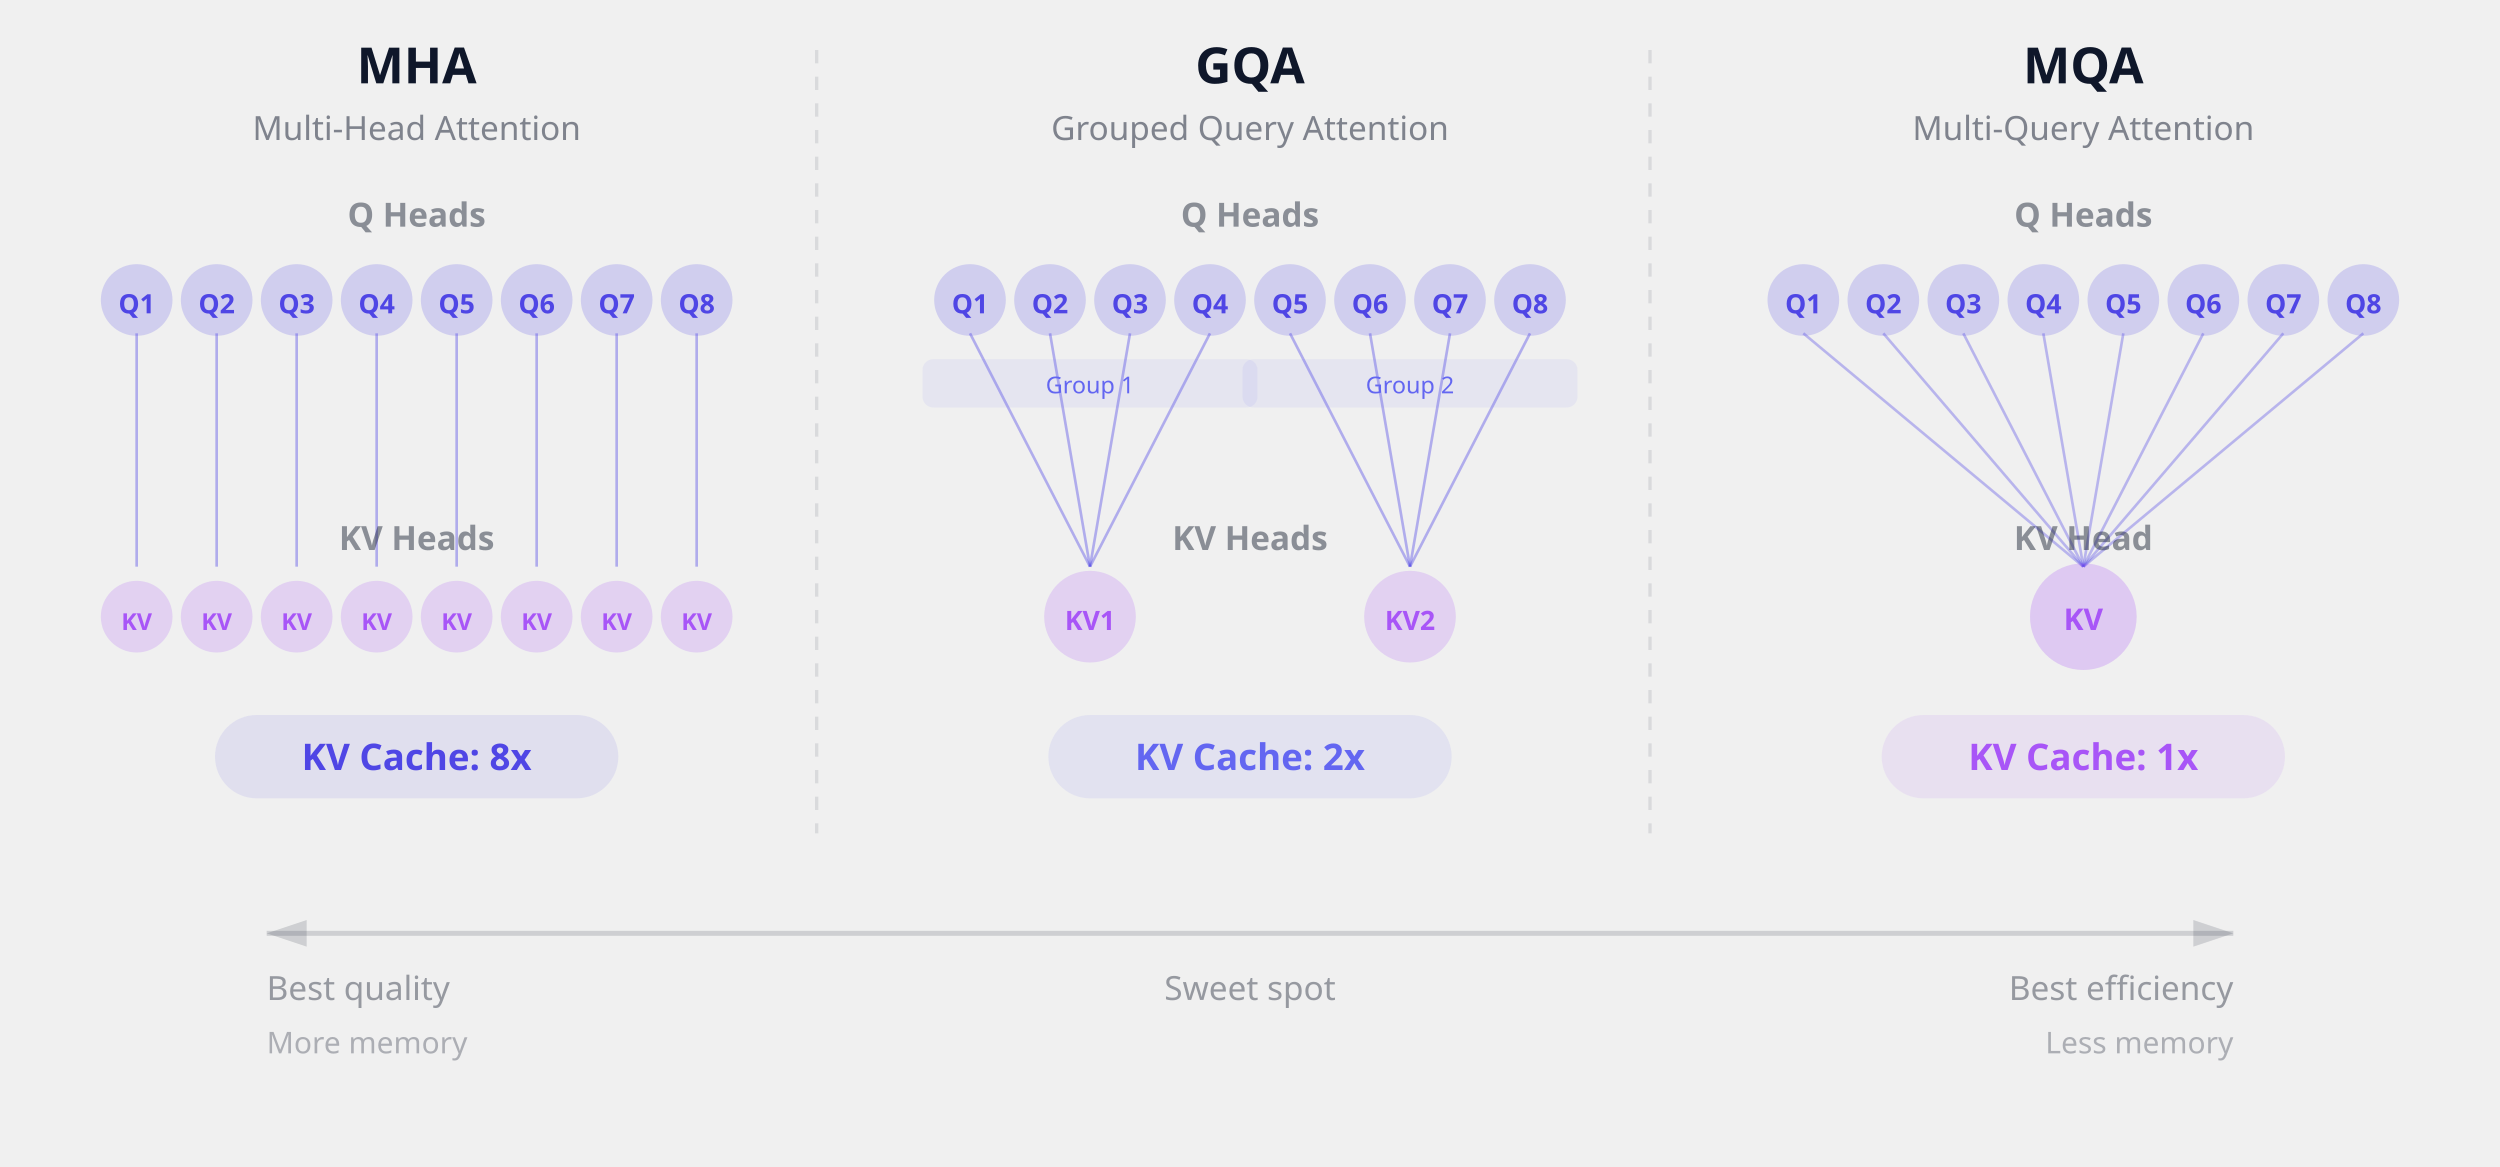
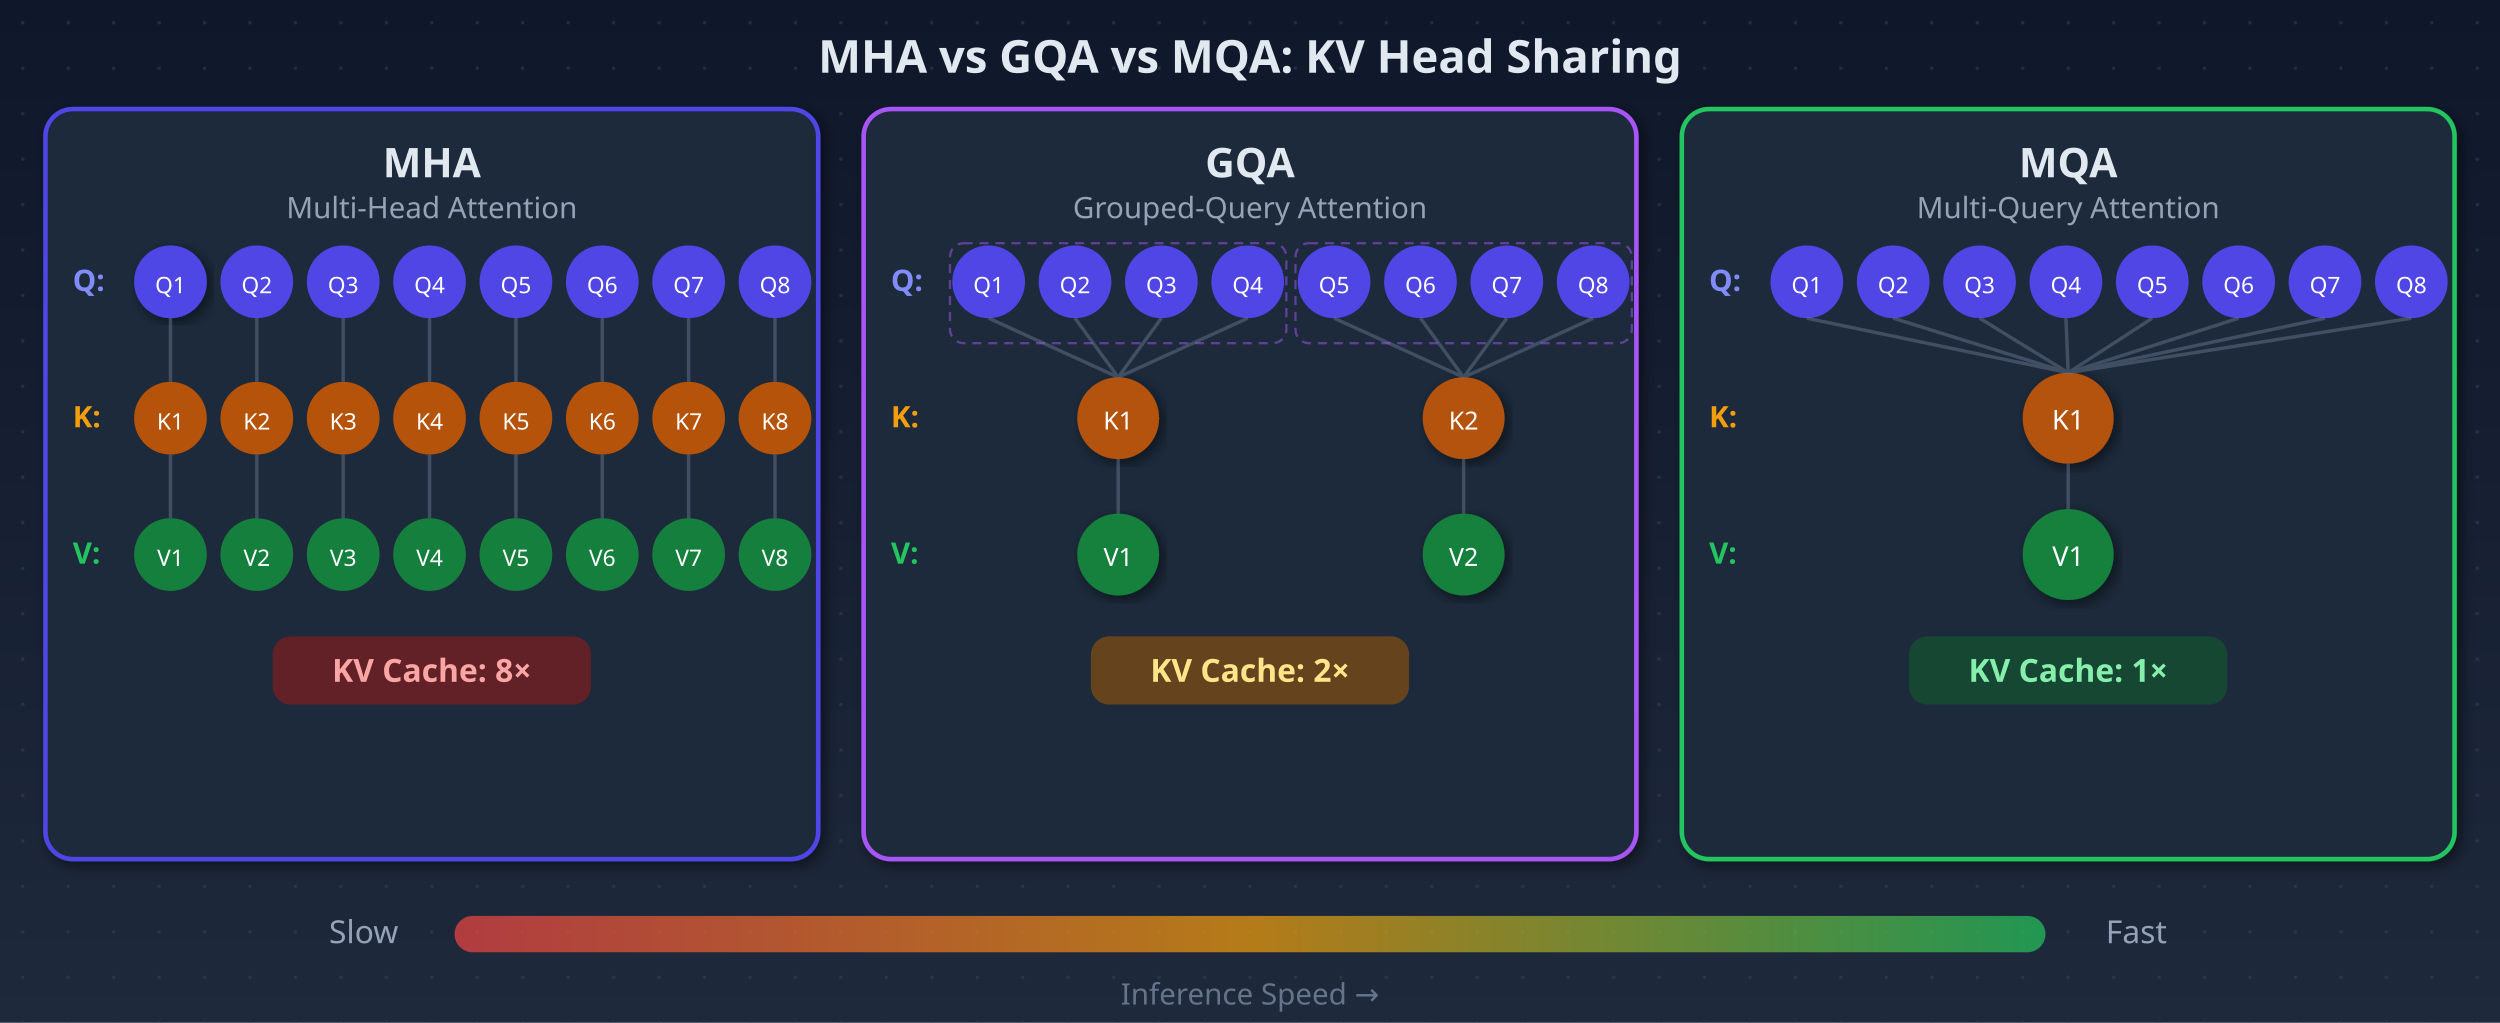
- <svg xmlns="http://www.w3.org/2000/svg" viewBox="0 0 750 350" width="750" height="350">
-   <g transform="translate(25, 0)">
-     <text x="100" y="25" text-anchor="middle" font-family="system-ui,sans-serif" font-size="15" font-weight="700" fill="#0f172a">MHA</text>
-     <text x="100" y="42" text-anchor="middle" font-family="system-ui,sans-serif" font-size="10" fill="rgba(15,23,42,0.5)">Multi-Head Attention</text>
-     <text x="100" y="68" text-anchor="middle" font-family="system-ui,sans-serif" font-size="10" fill="rgba(15,23,42,0.45)" font-weight="600">Q Heads</text>
-     <g>
-       <circle cx="16" cy="90" r="10" fill="#4f46e5" opacity="0.2" stroke="#4f46e5" stroke-width="1.5" />
-       <text x="16" y="94" text-anchor="middle" font-family="system-ui,sans-serif" font-size="8" font-weight="600" fill="#4f46e5">Q1</text>
-       <circle cx="40" cy="90" r="10" fill="#4f46e5" opacity="0.2" stroke="#4f46e5" stroke-width="1.5" />
-       <text x="40" y="94" text-anchor="middle" font-family="system-ui,sans-serif" font-size="8" font-weight="600" fill="#4f46e5">Q2</text>
-       <circle cx="64" cy="90" r="10" fill="#4f46e5" opacity="0.2" stroke="#4f46e5" stroke-width="1.5" />
-       <text x="64" y="94" text-anchor="middle" font-family="system-ui,sans-serif" font-size="8" font-weight="600" fill="#4f46e5">Q3</text>
-       <circle cx="88" cy="90" r="10" fill="#4f46e5" opacity="0.2" stroke="#4f46e5" stroke-width="1.5" />
-       <text x="88" y="94" text-anchor="middle" font-family="system-ui,sans-serif" font-size="8" font-weight="600" fill="#4f46e5">Q4</text>
-       <circle cx="112" cy="90" r="10" fill="#4f46e5" opacity="0.2" stroke="#4f46e5" stroke-width="1.5" />
-       <text x="112" y="94" text-anchor="middle" font-family="system-ui,sans-serif" font-size="8" font-weight="600" fill="#4f46e5">Q5</text>
-       <circle cx="136" cy="90" r="10" fill="#4f46e5" opacity="0.2" stroke="#4f46e5" stroke-width="1.5" />
-       <text x="136" y="94" text-anchor="middle" font-family="system-ui,sans-serif" font-size="8" font-weight="600" fill="#4f46e5">Q6</text>
-       <circle cx="160" cy="90" r="10" fill="#4f46e5" opacity="0.2" stroke="#4f46e5" stroke-width="1.5" />
-       <text x="160" y="94" text-anchor="middle" font-family="system-ui,sans-serif" font-size="8" font-weight="600" fill="#4f46e5">Q7</text>
-       <circle cx="184" cy="90" r="10" fill="#4f46e5" opacity="0.2" stroke="#4f46e5" stroke-width="1.5" />
-       <text x="184" y="94" text-anchor="middle" font-family="system-ui,sans-serif" font-size="8" font-weight="600" fill="#4f46e5">Q8</text>
-     </g>
-     <line x1="16" y1="100" x2="16" y2="170" stroke="#4f46e5" stroke-width="0.8" opacity="0.4" />
-     <line x1="40" y1="100" x2="40" y2="170" stroke="#4f46e5" stroke-width="0.8" opacity="0.4" />
-     <line x1="64" y1="100" x2="64" y2="170" stroke="#4f46e5" stroke-width="0.8" opacity="0.4" />
-     <line x1="88" y1="100" x2="88" y2="170" stroke="#4f46e5" stroke-width="0.8" opacity="0.4" />
-     <line x1="112" y1="100" x2="112" y2="170" stroke="#4f46e5" stroke-width="0.8" opacity="0.4" />
-     <line x1="136" y1="100" x2="136" y2="170" stroke="#4f46e5" stroke-width="0.8" opacity="0.4" />
-     <line x1="160" y1="100" x2="160" y2="170" stroke="#4f46e5" stroke-width="0.8" opacity="0.4" />
-     <line x1="184" y1="100" x2="184" y2="170" stroke="#4f46e5" stroke-width="0.8" opacity="0.4" />
-     <text x="100" y="165" text-anchor="middle" font-family="system-ui,sans-serif" font-size="10" fill="rgba(15,23,42,0.45)" font-weight="600">KV Heads</text>
-     <g>
-       <circle cx="16" cy="185" r="10" fill="#a855f7" opacity="0.2" stroke="#a855f7" stroke-width="1.5" />
-       <text x="16" y="189" text-anchor="middle" font-family="system-ui,sans-serif" font-size="7" font-weight="600" fill="#a855f7">KV</text>
-       <circle cx="40" cy="185" r="10" fill="#a855f7" opacity="0.2" stroke="#a855f7" stroke-width="1.5" />
-       <text x="40" y="189" text-anchor="middle" font-family="system-ui,sans-serif" font-size="7" font-weight="600" fill="#a855f7">KV</text>
-       <circle cx="64" cy="185" r="10" fill="#a855f7" opacity="0.2" stroke="#a855f7" stroke-width="1.5" />
-       <text x="64" y="189" text-anchor="middle" font-family="system-ui,sans-serif" font-size="7" font-weight="600" fill="#a855f7">KV</text>
-       <circle cx="88" cy="185" r="10" fill="#a855f7" opacity="0.2" stroke="#a855f7" stroke-width="1.5" />
-       <text x="88" y="189" text-anchor="middle" font-family="system-ui,sans-serif" font-size="7" font-weight="600" fill="#a855f7">KV</text>
-       <circle cx="112" cy="185" r="10" fill="#a855f7" opacity="0.2" stroke="#a855f7" stroke-width="1.5" />
-       <text x="112" y="189" text-anchor="middle" font-family="system-ui,sans-serif" font-size="7" font-weight="600" fill="#a855f7">KV</text>
-       <circle cx="136" cy="185" r="10" fill="#a855f7" opacity="0.2" stroke="#a855f7" stroke-width="1.5" />
-       <text x="136" y="189" text-anchor="middle" font-family="system-ui,sans-serif" font-size="7" font-weight="600" fill="#a855f7">KV</text>
-       <circle cx="160" cy="185" r="10" fill="#a855f7" opacity="0.2" stroke="#a855f7" stroke-width="1.5" />
-       <text x="160" y="189" text-anchor="middle" font-family="system-ui,sans-serif" font-size="7" font-weight="600" fill="#a855f7">KV</text>
-       <circle cx="184" cy="185" r="10" fill="#a855f7" opacity="0.2" stroke="#a855f7" stroke-width="1.5" />
-       <text x="184" y="189" text-anchor="middle" font-family="system-ui,sans-serif" font-size="7" font-weight="600" fill="#a855f7">KV</text>
-     </g>
-     <rect x="40" y="215" width="120" height="24" rx="12" fill="#4f46e5" opacity="0.1" stroke="#4f46e5" stroke-width="1" />
-     <text x="100" y="231" text-anchor="middle" font-family="system-ui,sans-serif" font-size="11" font-weight="700" fill="#4f46e5">KV Cache: 8x</text>
+ <svg xmlns="http://www.w3.org/2000/svg" viewBox="0 0 1100 450">
+   <defs>
+     <linearGradient id="bgG" x1="0" y1="0" x2="0" y2="1">
+       <stop offset="0%" stop-color="#0f172a" />
+       <stop offset="100%" stop-color="#1e293b" />
+     </linearGradient>
+     <linearGradient id="speedBar" x1="0" y1="0" x2="1" y2="0">
+       <stop offset="0%" stop-color="#ef4444" />
+       <stop offset="50%" stop-color="#f59e0b" />
+       <stop offset="100%" stop-color="#22c55e" />
+     </linearGradient>
+     <filter id="shadowG">
+       <feDropShadow dx="2" dy="2" stdDeviation="3" flood-color="#000" flood-opacity="0.5" />
+     </filter>
+     <pattern id="dotsG" x="0" y="0" width="20" height="20" patternUnits="userSpaceOnUse">
+       <circle cx="10" cy="10" r="0.8" fill="#334155" opacity="0.5" />
+     </pattern>
+   </defs>
+   <rect width="1100" height="450" fill="url(#bgG)" />
+   <rect width="1100" height="450" fill="url(#dotsG)" />
+   <text x="550" y="32" text-anchor="middle" font-family="system-ui, sans-serif" font-size="20" font-weight="bold" fill="#e2e8f0">MHA vs GQA vs MQA: KV Head Sharing</text>
+   <rect x="20" y="48" width="340" height="330" rx="12" fill="#1e293b" stroke="#4f46e5" stroke-width="2" filter="url(#shadowG)" />
+   <text x="190" y="78" text-anchor="middle" font-family="system-ui, sans-serif" font-size="18" font-weight="bold" fill="#e2e8f0">MHA</text>
+   <text x="190" y="96" text-anchor="middle" font-family="system-ui, sans-serif" font-size="13" fill="#94a3b8">Multi-Head Attention</text>
+   <text x="32" y="128" font-family="system-ui, sans-serif" font-size="13" font-weight="bold" fill="#818cf8">Q:</text>
+   <g>
+     <circle cx="75" cy="124" r="16" fill="#4f46e5" filter="url(#shadowG)" />
+     <text x="75" y="129" text-anchor="middle" font-family="system-ui, sans-serif" font-size="10" fill="#fff">Q1</text>
+     <circle cx="113" cy="124" r="16" fill="#4f46e5" />
+     <text x="113" y="129" text-anchor="middle" font-family="system-ui, sans-serif" font-size="10" fill="#fff">Q2</text>
+     <circle cx="151" cy="124" r="16" fill="#4f46e5" />
+     <text x="151" y="129" text-anchor="middle" font-family="system-ui, sans-serif" font-size="10" fill="#fff">Q3</text>
+     <circle cx="189" cy="124" r="16" fill="#4f46e5" />
+     <text x="189" y="129" text-anchor="middle" font-family="system-ui, sans-serif" font-size="10" fill="#fff">Q4</text>
+     <circle cx="227" cy="124" r="16" fill="#4f46e5" />
+     <text x="227" y="129" text-anchor="middle" font-family="system-ui, sans-serif" font-size="10" fill="#fff">Q5</text>
+     <circle cx="265" cy="124" r="16" fill="#4f46e5" />
+     <text x="265" y="129" text-anchor="middle" font-family="system-ui, sans-serif" font-size="10" fill="#fff">Q6</text>
+     <circle cx="303" cy="124" r="16" fill="#4f46e5" />
+     <text x="303" y="129" text-anchor="middle" font-family="system-ui, sans-serif" font-size="10" fill="#fff">Q7</text>
+     <circle cx="341" cy="124" r="16" fill="#4f46e5" />
+     <text x="341" y="129" text-anchor="middle" font-family="system-ui, sans-serif" font-size="10" fill="#fff">Q8</text>
  </g>
-   <line x1="245" y1="15" x2="245" y2="250" stroke="rgba(15,23,42,0.1)" stroke-width="1" stroke-dasharray="4,4" />
-   <g transform="translate(275, 0)">
-     <text x="100" y="25" text-anchor="middle" font-family="system-ui,sans-serif" font-size="15" font-weight="700" fill="#0f172a">GQA</text>
-     <text x="100" y="42" text-anchor="middle" font-family="system-ui,sans-serif" font-size="10" fill="rgba(15,23,42,0.5)">Grouped Query Attention</text>
-     <text x="100" y="68" text-anchor="middle" font-family="system-ui,sans-serif" font-size="10" fill="rgba(15,23,42,0.45)" font-weight="600">Q Heads</text>
-     <g>
-       <circle cx="16" cy="90" r="10" fill="#4f46e5" opacity="0.2" stroke="#4f46e5" stroke-width="1.5" />
-       <text x="16" y="94" text-anchor="middle" font-family="system-ui,sans-serif" font-size="8" font-weight="600" fill="#4f46e5">Q1</text>
-       <circle cx="40" cy="90" r="10" fill="#4f46e5" opacity="0.2" stroke="#4f46e5" stroke-width="1.5" />
-       <text x="40" y="94" text-anchor="middle" font-family="system-ui,sans-serif" font-size="8" font-weight="600" fill="#4f46e5">Q2</text>
-       <circle cx="64" cy="90" r="10" fill="#4f46e5" opacity="0.2" stroke="#4f46e5" stroke-width="1.5" />
-       <text x="64" y="94" text-anchor="middle" font-family="system-ui,sans-serif" font-size="8" font-weight="600" fill="#4f46e5">Q3</text>
-       <circle cx="88" cy="90" r="10" fill="#4f46e5" opacity="0.2" stroke="#4f46e5" stroke-width="1.5" />
-       <text x="88" y="94" text-anchor="middle" font-family="system-ui,sans-serif" font-size="8" font-weight="600" fill="#4f46e5">Q4</text>
-       <circle cx="112" cy="90" r="10" fill="#4f46e5" opacity="0.2" stroke="#4f46e5" stroke-width="1.5" />
-       <text x="112" y="94" text-anchor="middle" font-family="system-ui,sans-serif" font-size="8" font-weight="600" fill="#4f46e5">Q5</text>
-       <circle cx="136" cy="90" r="10" fill="#4f46e5" opacity="0.2" stroke="#4f46e5" stroke-width="1.5" />
-       <text x="136" y="94" text-anchor="middle" font-family="system-ui,sans-serif" font-size="8" font-weight="600" fill="#4f46e5">Q6</text>
-       <circle cx="160" cy="90" r="10" fill="#4f46e5" opacity="0.2" stroke="#4f46e5" stroke-width="1.5" />
-       <text x="160" y="94" text-anchor="middle" font-family="system-ui,sans-serif" font-size="8" font-weight="600" fill="#4f46e5">Q7</text>
-       <circle cx="184" cy="90" r="10" fill="#4f46e5" opacity="0.2" stroke="#4f46e5" stroke-width="1.5" />
-       <text x="184" y="94" text-anchor="middle" font-family="system-ui,sans-serif" font-size="8" font-weight="600" fill="#4f46e5">Q8</text>
-     </g>
-     <line x1="16" y1="100" x2="52" y2="170" stroke="#4f46e5" stroke-width="0.8" opacity="0.4" />
-     <line x1="40" y1="100" x2="52" y2="170" stroke="#4f46e5" stroke-width="0.8" opacity="0.4" />
-     <line x1="64" y1="100" x2="52" y2="170" stroke="#4f46e5" stroke-width="0.8" opacity="0.4" />
-     <line x1="88" y1="100" x2="52" y2="170" stroke="#4f46e5" stroke-width="0.8" opacity="0.4" />
-     <line x1="112" y1="100" x2="148" y2="170" stroke="#4f46e5" stroke-width="0.8" opacity="0.4" />
-     <line x1="136" y1="100" x2="148" y2="170" stroke="#4f46e5" stroke-width="0.8" opacity="0.4" />
-     <line x1="160" y1="100" x2="148" y2="170" stroke="#4f46e5" stroke-width="0.8" opacity="0.4" />
-     <line x1="184" y1="100" x2="148" y2="170" stroke="#4f46e5" stroke-width="0.8" opacity="0.4" />
-     <rect x="2" y="108" width="100" height="14" rx="3" fill="#6366f1" opacity="0.08" stroke="#6366f1" stroke-width="0.5" />
-     <text x="52" y="118" text-anchor="middle" font-family="system-ui,sans-serif" font-size="7" fill="#6366f1">Group 1</text>
-     <rect x="98" y="108" width="100" height="14" rx="3" fill="#6366f1" opacity="0.08" stroke="#6366f1" stroke-width="0.5" />
-     <text x="148" y="118" text-anchor="middle" font-family="system-ui,sans-serif" font-size="7" fill="#6366f1">Group 2</text>
-     <text x="100" y="165" text-anchor="middle" font-family="system-ui,sans-serif" font-size="10" fill="rgba(15,23,42,0.45)" font-weight="600">KV Heads</text>
-     <circle cx="52" cy="185" r="13" fill="#a855f7" opacity="0.2" stroke="#a855f7" stroke-width="1.5" />
-     <text x="52" y="189" text-anchor="middle" font-family="system-ui,sans-serif" font-size="8" font-weight="600" fill="#a855f7">KV1</text>
-     <circle cx="148" cy="185" r="13" fill="#a855f7" opacity="0.2" stroke="#a855f7" stroke-width="1.5" />
-     <text x="148" y="189" text-anchor="middle" font-family="system-ui,sans-serif" font-size="8" font-weight="600" fill="#a855f7">KV2</text>
-     <rect x="40" y="215" width="120" height="24" rx="12" fill="#6366f1" opacity="0.1" stroke="#6366f1" stroke-width="1" />
-     <text x="100" y="231" text-anchor="middle" font-family="system-ui,sans-serif" font-size="11" font-weight="700" fill="#6366f1">KV Cache: 2x</text>
+   <text x="32" y="188" font-family="system-ui, sans-serif" font-size="13" font-weight="bold" fill="#f59e0b">K:</text>
+   <g>
+     <circle cx="75" cy="184" r="16" fill="#b45309" />
+     <text x="75" y="189" text-anchor="middle" font-family="system-ui, sans-serif" font-size="10" fill="#fff">K1</text>
+     <circle cx="113" cy="184" r="16" fill="#b45309" />
+     <text x="113" y="189" text-anchor="middle" font-family="system-ui, sans-serif" font-size="10" fill="#fff">K2</text>
+     <circle cx="151" cy="184" r="16" fill="#b45309" />
+     <text x="151" y="189" text-anchor="middle" font-family="system-ui, sans-serif" font-size="10" fill="#fff">K3</text>
+     <circle cx="189" cy="184" r="16" fill="#b45309" />
+     <text x="189" y="189" text-anchor="middle" font-family="system-ui, sans-serif" font-size="10" fill="#fff">K4</text>
+     <circle cx="227" cy="184" r="16" fill="#b45309" />
+     <text x="227" y="189" text-anchor="middle" font-family="system-ui, sans-serif" font-size="10" fill="#fff">K5</text>
+     <circle cx="265" cy="184" r="16" fill="#b45309" />
+     <text x="265" y="189" text-anchor="middle" font-family="system-ui, sans-serif" font-size="10" fill="#fff">K6</text>
+     <circle cx="303" cy="184" r="16" fill="#b45309" />
+     <text x="303" y="189" text-anchor="middle" font-family="system-ui, sans-serif" font-size="10" fill="#fff">K7</text>
+     <circle cx="341" cy="184" r="16" fill="#b45309" />
+     <text x="341" y="189" text-anchor="middle" font-family="system-ui, sans-serif" font-size="10" fill="#fff">K8</text>
  </g>
-   <line x1="495" y1="15" x2="495" y2="250" stroke="rgba(15,23,42,0.1)" stroke-width="1" stroke-dasharray="4,4" />
-   <g transform="translate(525, 0)">
-     <text x="100" y="25" text-anchor="middle" font-family="system-ui,sans-serif" font-size="15" font-weight="700" fill="#0f172a">MQA</text>
-     <text x="100" y="42" text-anchor="middle" font-family="system-ui,sans-serif" font-size="10" fill="rgba(15,23,42,0.5)">Multi-Query Attention</text>
-     <text x="100" y="68" text-anchor="middle" font-family="system-ui,sans-serif" font-size="10" fill="rgba(15,23,42,0.45)" font-weight="600">Q Heads</text>
-     <g>
-       <circle cx="16" cy="90" r="10" fill="#4f46e5" opacity="0.2" stroke="#4f46e5" stroke-width="1.5" />
-       <text x="16" y="94" text-anchor="middle" font-family="system-ui,sans-serif" font-size="8" font-weight="600" fill="#4f46e5">Q1</text>
-       <circle cx="40" cy="90" r="10" fill="#4f46e5" opacity="0.2" stroke="#4f46e5" stroke-width="1.5" />
-       <text x="40" y="94" text-anchor="middle" font-family="system-ui,sans-serif" font-size="8" font-weight="600" fill="#4f46e5">Q2</text>
-       <circle cx="64" cy="90" r="10" fill="#4f46e5" opacity="0.2" stroke="#4f46e5" stroke-width="1.5" />
-       <text x="64" y="94" text-anchor="middle" font-family="system-ui,sans-serif" font-size="8" font-weight="600" fill="#4f46e5">Q3</text>
-       <circle cx="88" cy="90" r="10" fill="#4f46e5" opacity="0.2" stroke="#4f46e5" stroke-width="1.5" />
-       <text x="88" y="94" text-anchor="middle" font-family="system-ui,sans-serif" font-size="8" font-weight="600" fill="#4f46e5">Q4</text>
-       <circle cx="112" cy="90" r="10" fill="#4f46e5" opacity="0.2" stroke="#4f46e5" stroke-width="1.5" />
-       <text x="112" y="94" text-anchor="middle" font-family="system-ui,sans-serif" font-size="8" font-weight="600" fill="#4f46e5">Q5</text>
-       <circle cx="136" cy="90" r="10" fill="#4f46e5" opacity="0.2" stroke="#4f46e5" stroke-width="1.5" />
-       <text x="136" y="94" text-anchor="middle" font-family="system-ui,sans-serif" font-size="8" font-weight="600" fill="#4f46e5">Q6</text>
-       <circle cx="160" cy="90" r="10" fill="#4f46e5" opacity="0.2" stroke="#4f46e5" stroke-width="1.5" />
-       <text x="160" y="94" text-anchor="middle" font-family="system-ui,sans-serif" font-size="8" font-weight="600" fill="#4f46e5">Q7</text>
-       <circle cx="184" cy="90" r="10" fill="#4f46e5" opacity="0.2" stroke="#4f46e5" stroke-width="1.5" />
-       <text x="184" y="94" text-anchor="middle" font-family="system-ui,sans-serif" font-size="8" font-weight="600" fill="#4f46e5">Q8</text>
-     </g>
-     <line x1="16" y1="100" x2="100" y2="170" stroke="#4f46e5" stroke-width="0.8" opacity="0.35" />
-     <line x1="40" y1="100" x2="100" y2="170" stroke="#4f46e5" stroke-width="0.8" opacity="0.35" />
-     <line x1="64" y1="100" x2="100" y2="170" stroke="#4f46e5" stroke-width="0.8" opacity="0.35" />
-     <line x1="88" y1="100" x2="100" y2="170" stroke="#4f46e5" stroke-width="0.8" opacity="0.35" />
-     <line x1="112" y1="100" x2="100" y2="170" stroke="#4f46e5" stroke-width="0.8" opacity="0.35" />
-     <line x1="136" y1="100" x2="100" y2="170" stroke="#4f46e5" stroke-width="0.8" opacity="0.35" />
-     <line x1="160" y1="100" x2="100" y2="170" stroke="#4f46e5" stroke-width="0.8" opacity="0.35" />
-     <line x1="184" y1="100" x2="100" y2="170" stroke="#4f46e5" stroke-width="0.8" opacity="0.35" />
-     <text x="100" y="165" text-anchor="middle" font-family="system-ui,sans-serif" font-size="10" fill="rgba(15,23,42,0.45)" font-weight="600">KV Head</text>
-     <circle cx="100" cy="185" r="15" fill="#a855f7" opacity="0.25" stroke="#a855f7" stroke-width="2" />
-     <text x="100" y="189" text-anchor="middle" font-family="system-ui,sans-serif" font-size="9" font-weight="700" fill="#a855f7">KV</text>
-     <rect x="40" y="215" width="120" height="24" rx="12" fill="#a855f7" opacity="0.1" stroke="#a855f7" stroke-width="1" />
-     <text x="100" y="231" text-anchor="middle" font-family="system-ui,sans-serif" font-size="11" font-weight="700" fill="#a855f7">KV Cache: 1x</text>
+   <text x="32" y="248" font-family="system-ui, sans-serif" font-size="13" font-weight="bold" fill="#22c55e">V:</text>
+   <g>
+     <circle cx="75" cy="244" r="16" fill="#15803d" />
+     <text x="75" y="249" text-anchor="middle" font-family="system-ui, sans-serif" font-size="10" fill="#fff">V1</text>
+     <circle cx="113" cy="244" r="16" fill="#15803d" />
+     <text x="113" y="249" text-anchor="middle" font-family="system-ui, sans-serif" font-size="10" fill="#fff">V2</text>
+     <circle cx="151" cy="244" r="16" fill="#15803d" />
+     <text x="151" y="249" text-anchor="middle" font-family="system-ui, sans-serif" font-size="10" fill="#fff">V3</text>
+     <circle cx="189" cy="244" r="16" fill="#15803d" />
+     <text x="189" y="249" text-anchor="middle" font-family="system-ui, sans-serif" font-size="10" fill="#fff">V4</text>
+     <circle cx="227" cy="244" r="16" fill="#15803d" />
+     <text x="227" y="249" text-anchor="middle" font-family="system-ui, sans-serif" font-size="10" fill="#fff">V5</text>
+     <circle cx="265" cy="244" r="16" fill="#15803d" />
+     <text x="265" y="249" text-anchor="middle" font-family="system-ui, sans-serif" font-size="10" fill="#fff">V6</text>
+     <circle cx="303" cy="244" r="16" fill="#15803d" />
+     <text x="303" y="249" text-anchor="middle" font-family="system-ui, sans-serif" font-size="10" fill="#fff">V7</text>
+     <circle cx="341" cy="244" r="16" fill="#15803d" />
+     <text x="341" y="249" text-anchor="middle" font-family="system-ui, sans-serif" font-size="10" fill="#fff">V8</text>
  </g>
-   <line x1="80" y1="280" x2="670" y2="280" stroke="rgba(15,23,42,0.15)" stroke-width="1.5" />
-   <polygon points="80,280 92,276 92,284" fill="rgba(15,23,42,0.15)" />
-   <polygon points="670,280 658,276 658,284" fill="rgba(15,23,42,0.15)" />
-   <text x="80" y="300" text-anchor="start" font-family="system-ui,sans-serif" font-size="10" fill="rgba(15,23,42,0.4)">Best quality</text>
-   <text x="375" y="300" text-anchor="middle" font-family="system-ui,sans-serif" font-size="10" fill="rgba(15,23,42,0.4)">Sweet spot</text>
-   <text x="670" y="300" text-anchor="end" font-family="system-ui,sans-serif" font-size="10" fill="rgba(15,23,42,0.4)">Best efficiency</text>
-   <text x="80" y="316" text-anchor="start" font-family="system-ui,sans-serif" font-size="9" fill="rgba(15,23,42,0.3)">More memory</text>
-   <text x="670" y="316" text-anchor="end" font-family="system-ui,sans-serif" font-size="9" fill="rgba(15,23,42,0.3)">Less memory</text>
+   <g stroke="#64748b" stroke-width="1.5" opacity="0.5">
+     <line x1="75" y1="140" x2="75" y2="168" />
+     <line x1="75" y1="200" x2="75" y2="228" />
+     <line x1="113" y1="140" x2="113" y2="168" />
+     <line x1="113" y1="200" x2="113" y2="228" />
+     <line x1="151" y1="140" x2="151" y2="168" />
+     <line x1="151" y1="200" x2="151" y2="228" />
+     <line x1="189" y1="140" x2="189" y2="168" />
+     <line x1="189" y1="200" x2="189" y2="228" />
+     <line x1="227" y1="140" x2="227" y2="168" />
+     <line x1="227" y1="200" x2="227" y2="228" />
+     <line x1="265" y1="140" x2="265" y2="168" />
+     <line x1="265" y1="200" x2="265" y2="228" />
+     <line x1="303" y1="140" x2="303" y2="168" />
+     <line x1="303" y1="200" x2="303" y2="228" />
+     <line x1="341" y1="140" x2="341" y2="168" />
+     <line x1="341" y1="200" x2="341" y2="228" />
+   </g>
+   <rect x="120" y="280" width="140" height="30" rx="8" fill="#7f1d1d" opacity="0.7" />
+   <text x="190" y="300" text-anchor="middle" font-family="system-ui, sans-serif" font-size="14" font-weight="bold" fill="#fca5a5">KV Cache: 8×</text>
+   <rect x="380" y="48" width="340" height="330" rx="12" fill="#1e293b" stroke="#a855f7" stroke-width="2" filter="url(#shadowG)" />
+   <text x="550" y="78" text-anchor="middle" font-family="system-ui, sans-serif" font-size="18" font-weight="bold" fill="#e2e8f0">GQA</text>
+   <text x="550" y="96" text-anchor="middle" font-family="system-ui, sans-serif" font-size="13" fill="#94a3b8">Grouped-Query Attention</text>
+   <text x="392" y="128" font-family="system-ui, sans-serif" font-size="13" font-weight="bold" fill="#818cf8">Q:</text>
+   <g>
+     <circle cx="435" cy="124" r="16" fill="#4f46e5" />
+     <text x="435" y="129" text-anchor="middle" font-family="system-ui, sans-serif" font-size="10" fill="#fff">Q1</text>
+     <circle cx="473" cy="124" r="16" fill="#4f46e5" />
+     <text x="473" y="129" text-anchor="middle" font-family="system-ui, sans-serif" font-size="10" fill="#fff">Q2</text>
+     <circle cx="511" cy="124" r="16" fill="#4f46e5" />
+     <text x="511" y="129" text-anchor="middle" font-family="system-ui, sans-serif" font-size="10" fill="#fff">Q3</text>
+     <circle cx="549" cy="124" r="16" fill="#4f46e5" />
+     <text x="549" y="129" text-anchor="middle" font-family="system-ui, sans-serif" font-size="10" fill="#fff">Q4</text>
+     <circle cx="587" cy="124" r="16" fill="#4f46e5" />
+     <text x="587" y="129" text-anchor="middle" font-family="system-ui, sans-serif" font-size="10" fill="#fff">Q5</text>
+     <circle cx="625" cy="124" r="16" fill="#4f46e5" />
+     <text x="625" y="129" text-anchor="middle" font-family="system-ui, sans-serif" font-size="10" fill="#fff">Q6</text>
+     <circle cx="663" cy="124" r="16" fill="#4f46e5" />
+     <text x="663" y="129" text-anchor="middle" font-family="system-ui, sans-serif" font-size="10" fill="#fff">Q7</text>
+     <circle cx="701" cy="124" r="16" fill="#4f46e5" />
+     <text x="701" y="129" text-anchor="middle" font-family="system-ui, sans-serif" font-size="10" fill="#fff">Q8</text>
+   </g>
+   <text x="392" y="188" font-family="system-ui, sans-serif" font-size="13" font-weight="bold" fill="#f59e0b">K:</text>
+   <circle cx="492" cy="184" r="18" fill="#b45309" filter="url(#shadowG)" />
+   <text x="492" y="189" text-anchor="middle" font-family="system-ui, sans-serif" font-size="11" fill="#fff">K1</text>
+   <circle cx="644" cy="184" r="18" fill="#b45309" filter="url(#shadowG)" />
+   <text x="644" y="189" text-anchor="middle" font-family="system-ui, sans-serif" font-size="11" fill="#fff">K2</text>
+   <text x="392" y="248" font-family="system-ui, sans-serif" font-size="13" font-weight="bold" fill="#22c55e">V:</text>
+   <circle cx="492" cy="244" r="18" fill="#15803d" filter="url(#shadowG)" />
+   <text x="492" y="249" text-anchor="middle" font-family="system-ui, sans-serif" font-size="11" fill="#fff">V1</text>
+   <circle cx="644" cy="244" r="18" fill="#15803d" filter="url(#shadowG)" />
+   <text x="644" y="249" text-anchor="middle" font-family="system-ui, sans-serif" font-size="11" fill="#fff">V2</text>
+   <g stroke="#64748b" stroke-width="1.5" opacity="0.5">
+     <line x1="435" y1="140" x2="492" y2="166" />
+     <line x1="473" y1="140" x2="492" y2="166" />
+     <line x1="511" y1="140" x2="492" y2="166" />
+     <line x1="549" y1="140" x2="492" y2="166" />
+     <line x1="492" y1="202" x2="492" y2="226" />
+     <line x1="587" y1="140" x2="644" y2="166" />
+     <line x1="625" y1="140" x2="644" y2="166" />
+     <line x1="663" y1="140" x2="644" y2="166" />
+     <line x1="701" y1="140" x2="644" y2="166" />
+     <line x1="644" y1="202" x2="644" y2="226" />
+   </g>
+   <rect x="418" y="107" width="148" height="44" rx="6" fill="none" stroke="#a855f7" stroke-width="1" stroke-dasharray="4,3" opacity="0.5" />
+   <rect x="570" y="107" width="148" height="44" rx="6" fill="none" stroke="#a855f7" stroke-width="1" stroke-dasharray="4,3" opacity="0.5" />
+   <rect x="480" y="280" width="140" height="30" rx="8" fill="#854d0e" opacity="0.7" />
+   <text x="550" y="300" text-anchor="middle" font-family="system-ui, sans-serif" font-size="14" font-weight="bold" fill="#fde68a">KV Cache: 2×</text>
+   <rect x="740" y="48" width="340" height="330" rx="12" fill="#1e293b" stroke="#22c55e" stroke-width="2" filter="url(#shadowG)" />
+   <text x="910" y="78" text-anchor="middle" font-family="system-ui, sans-serif" font-size="18" font-weight="bold" fill="#e2e8f0">MQA</text>
+   <text x="910" y="96" text-anchor="middle" font-family="system-ui, sans-serif" font-size="13" fill="#94a3b8">Multi-Query Attention</text>
+   <text x="752" y="128" font-family="system-ui, sans-serif" font-size="13" font-weight="bold" fill="#818cf8">Q:</text>
+   <g>
+     <circle cx="795" cy="124" r="16" fill="#4f46e5" />
+     <text x="795" y="129" text-anchor="middle" font-family="system-ui, sans-serif" font-size="10" fill="#fff">Q1</text>
+     <circle cx="833" cy="124" r="16" fill="#4f46e5" />
+     <text x="833" y="129" text-anchor="middle" font-family="system-ui, sans-serif" font-size="10" fill="#fff">Q2</text>
+     <circle cx="871" cy="124" r="16" fill="#4f46e5" />
+     <text x="871" y="129" text-anchor="middle" font-family="system-ui, sans-serif" font-size="10" fill="#fff">Q3</text>
+     <circle cx="909" cy="124" r="16" fill="#4f46e5" />
+     <text x="909" y="129" text-anchor="middle" font-family="system-ui, sans-serif" font-size="10" fill="#fff">Q4</text>
+     <circle cx="947" cy="124" r="16" fill="#4f46e5" />
+     <text x="947" y="129" text-anchor="middle" font-family="system-ui, sans-serif" font-size="10" fill="#fff">Q5</text>
+     <circle cx="985" cy="124" r="16" fill="#4f46e5" />
+     <text x="985" y="129" text-anchor="middle" font-family="system-ui, sans-serif" font-size="10" fill="#fff">Q6</text>
+     <circle cx="1023" cy="124" r="16" fill="#4f46e5" />
+     <text x="1023" y="129" text-anchor="middle" font-family="system-ui, sans-serif" font-size="10" fill="#fff">Q7</text>
+     <circle cx="1061" cy="124" r="16" fill="#4f46e5" />
+     <text x="1061" y="129" text-anchor="middle" font-family="system-ui, sans-serif" font-size="10" fill="#fff">Q8</text>
+   </g>
+   <text x="752" y="188" font-family="system-ui, sans-serif" font-size="13" font-weight="bold" fill="#f59e0b">K:</text>
+   <circle cx="910" cy="184" r="20" fill="#b45309" filter="url(#shadowG)" />
+   <text x="910" y="189" text-anchor="middle" font-family="system-ui, sans-serif" font-size="12" fill="#fff">K1</text>
+   <text x="752" y="248" font-family="system-ui, sans-serif" font-size="13" font-weight="bold" fill="#22c55e">V:</text>
+   <circle cx="910" cy="244" r="20" fill="#15803d" filter="url(#shadowG)" />
+   <text x="910" y="249" text-anchor="middle" font-family="system-ui, sans-serif" font-size="12" fill="#fff">V1</text>
+   <g stroke="#64748b" stroke-width="1.5" opacity="0.5">
+     <line x1="795" y1="140" x2="910" y2="164" />
+     <line x1="833" y1="140" x2="910" y2="164" />
+     <line x1="871" y1="140" x2="910" y2="164" />
+     <line x1="909" y1="140" x2="910" y2="164" />
+     <line x1="947" y1="140" x2="910" y2="164" />
+     <line x1="985" y1="140" x2="910" y2="164" />
+     <line x1="1023" y1="140" x2="910" y2="164" />
+     <line x1="1061" y1="140" x2="910" y2="164" />
+     <line x1="910" y1="204" x2="910" y2="224" />
+   </g>
+   <rect x="840" y="280" width="140" height="30" rx="8" fill="#14532d" opacity="0.7" />
+   <text x="910" y="300" text-anchor="middle" font-family="system-ui, sans-serif" font-size="14" font-weight="bold" fill="#86efac">KV Cache: 1×</text>
+   <text x="160" y="415" text-anchor="middle" font-family="system-ui, sans-serif" font-size="14" fill="#94a3b8">Slow</text>
+   <rect x="200" y="403" width="700" height="16" rx="8" fill="url(#speedBar)" opacity="0.7" />
+   <text x="940" y="415" text-anchor="middle" font-family="system-ui, sans-serif" font-size="14" fill="#94a3b8">Fast</text>
+   <text x="550" y="442" text-anchor="middle" font-family="system-ui, sans-serif" font-size="13" fill="#64748b">Inference Speed →</text>
</svg>
